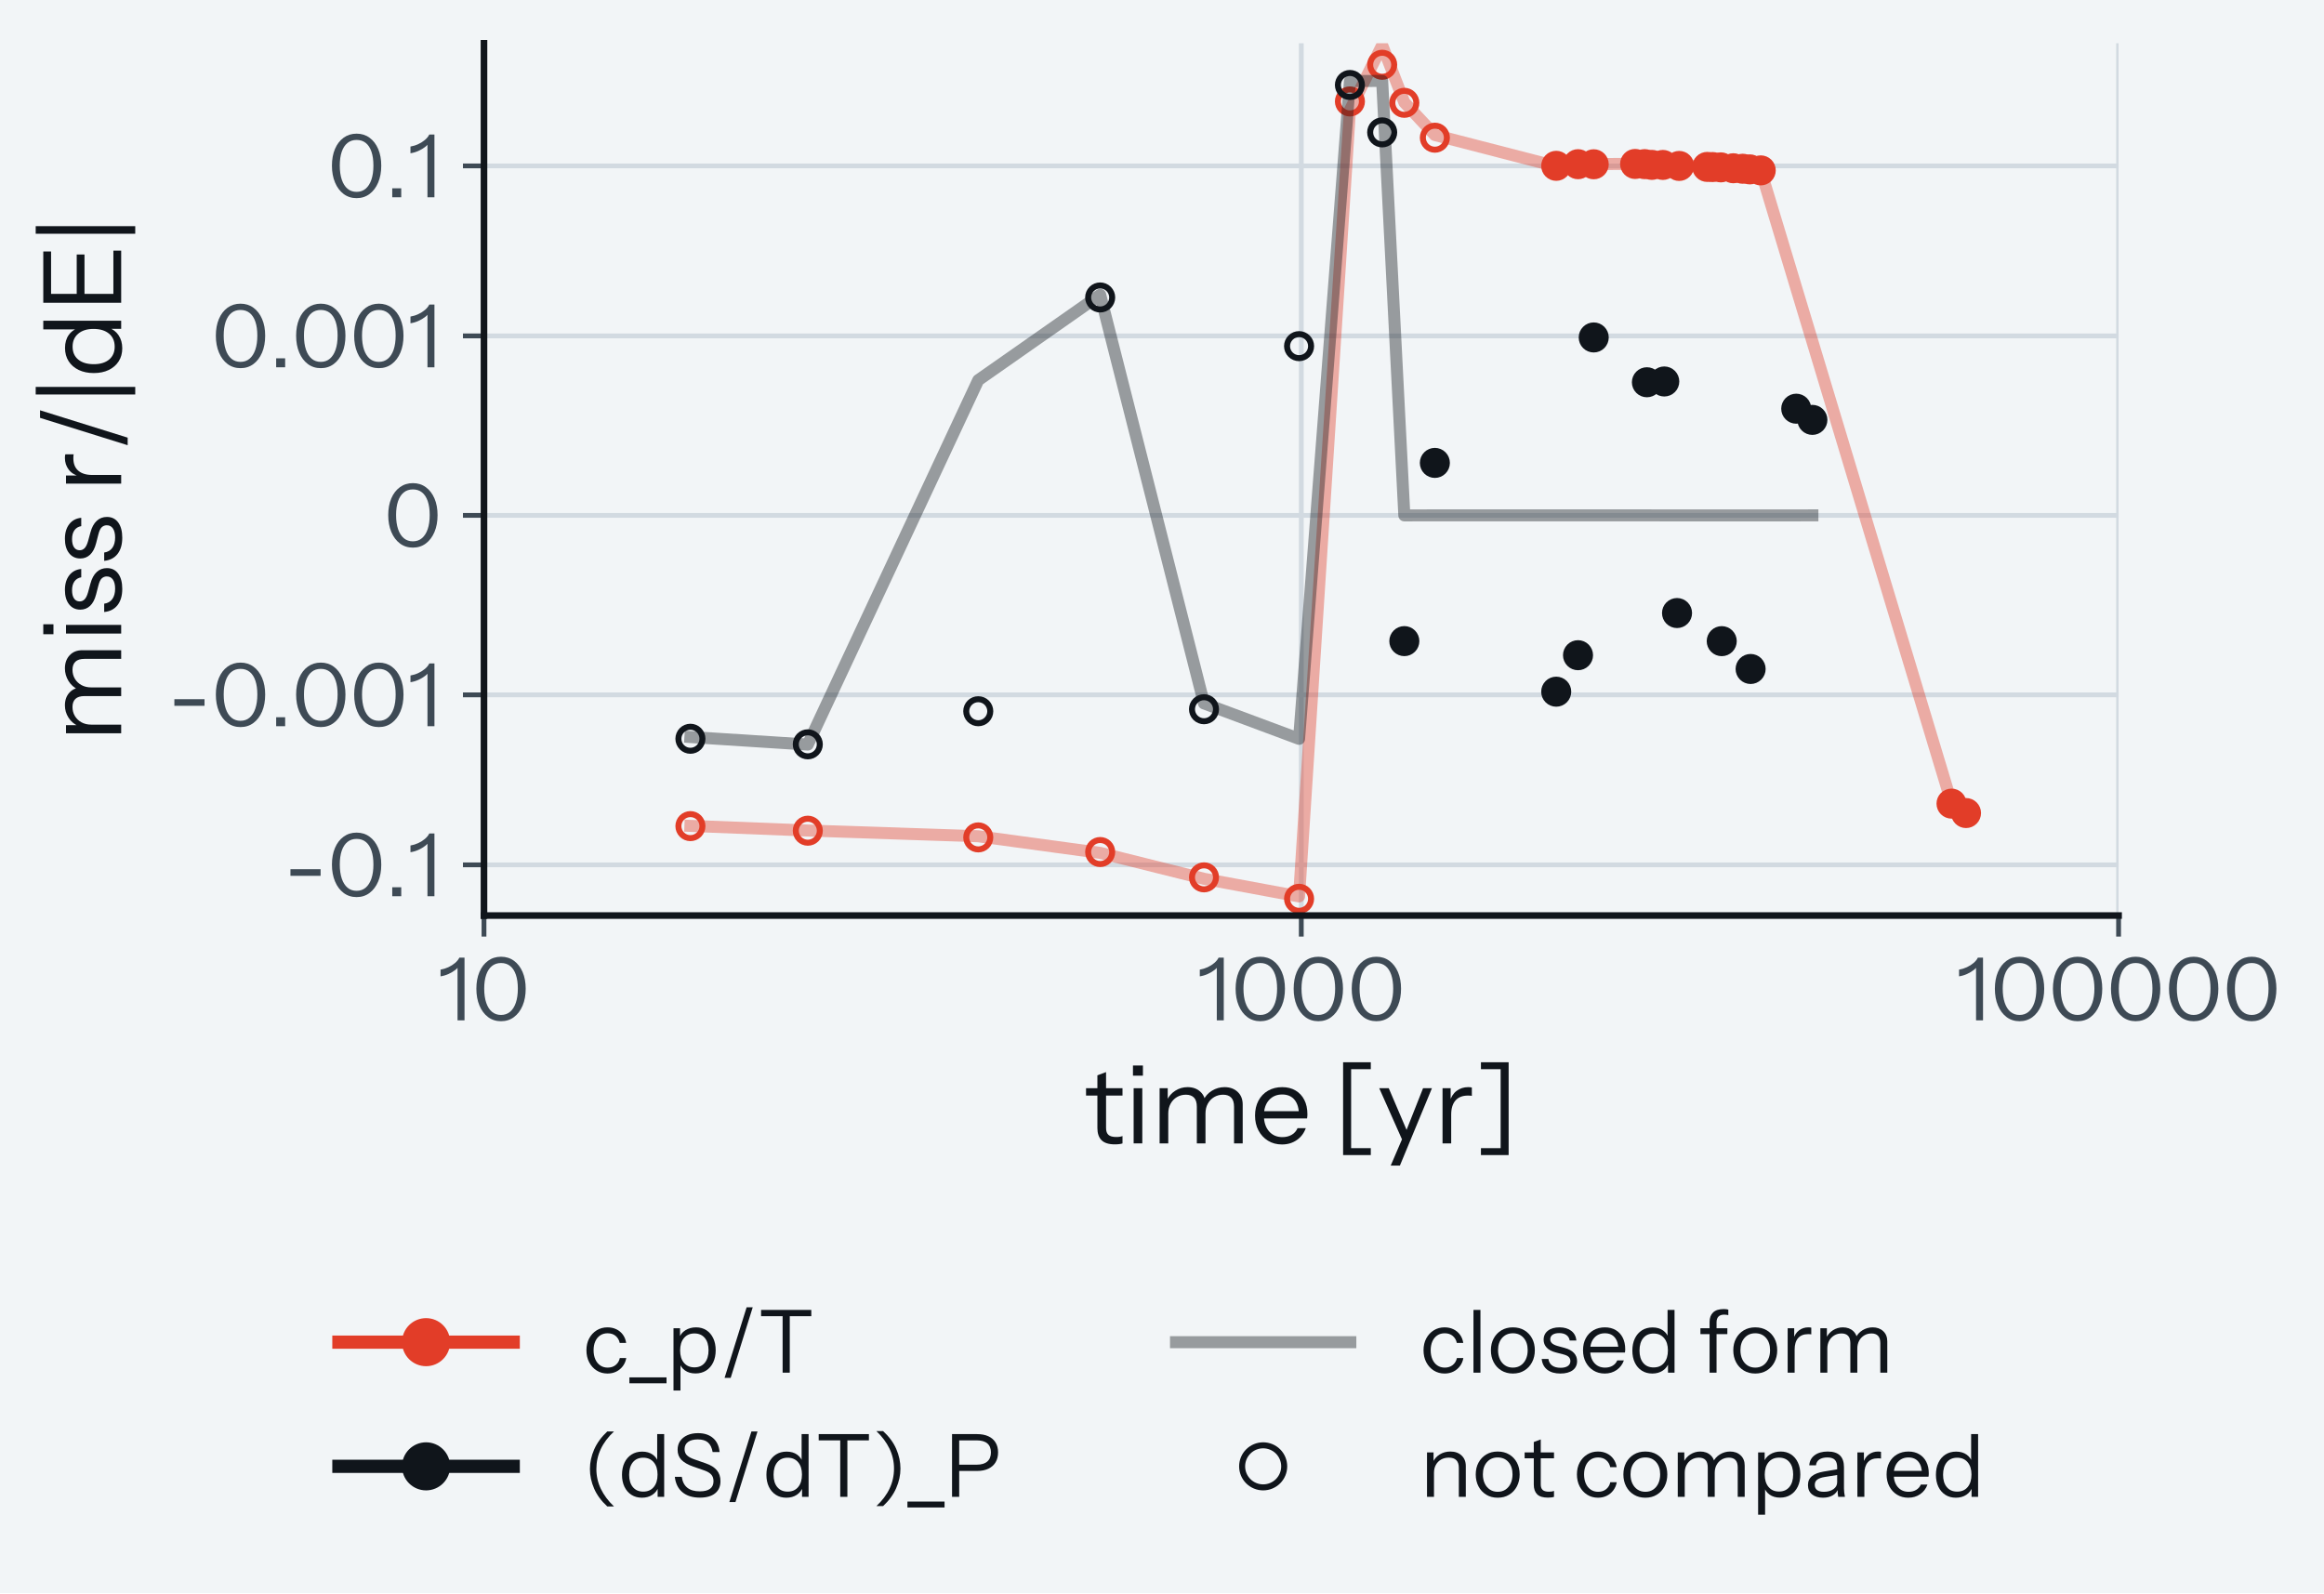
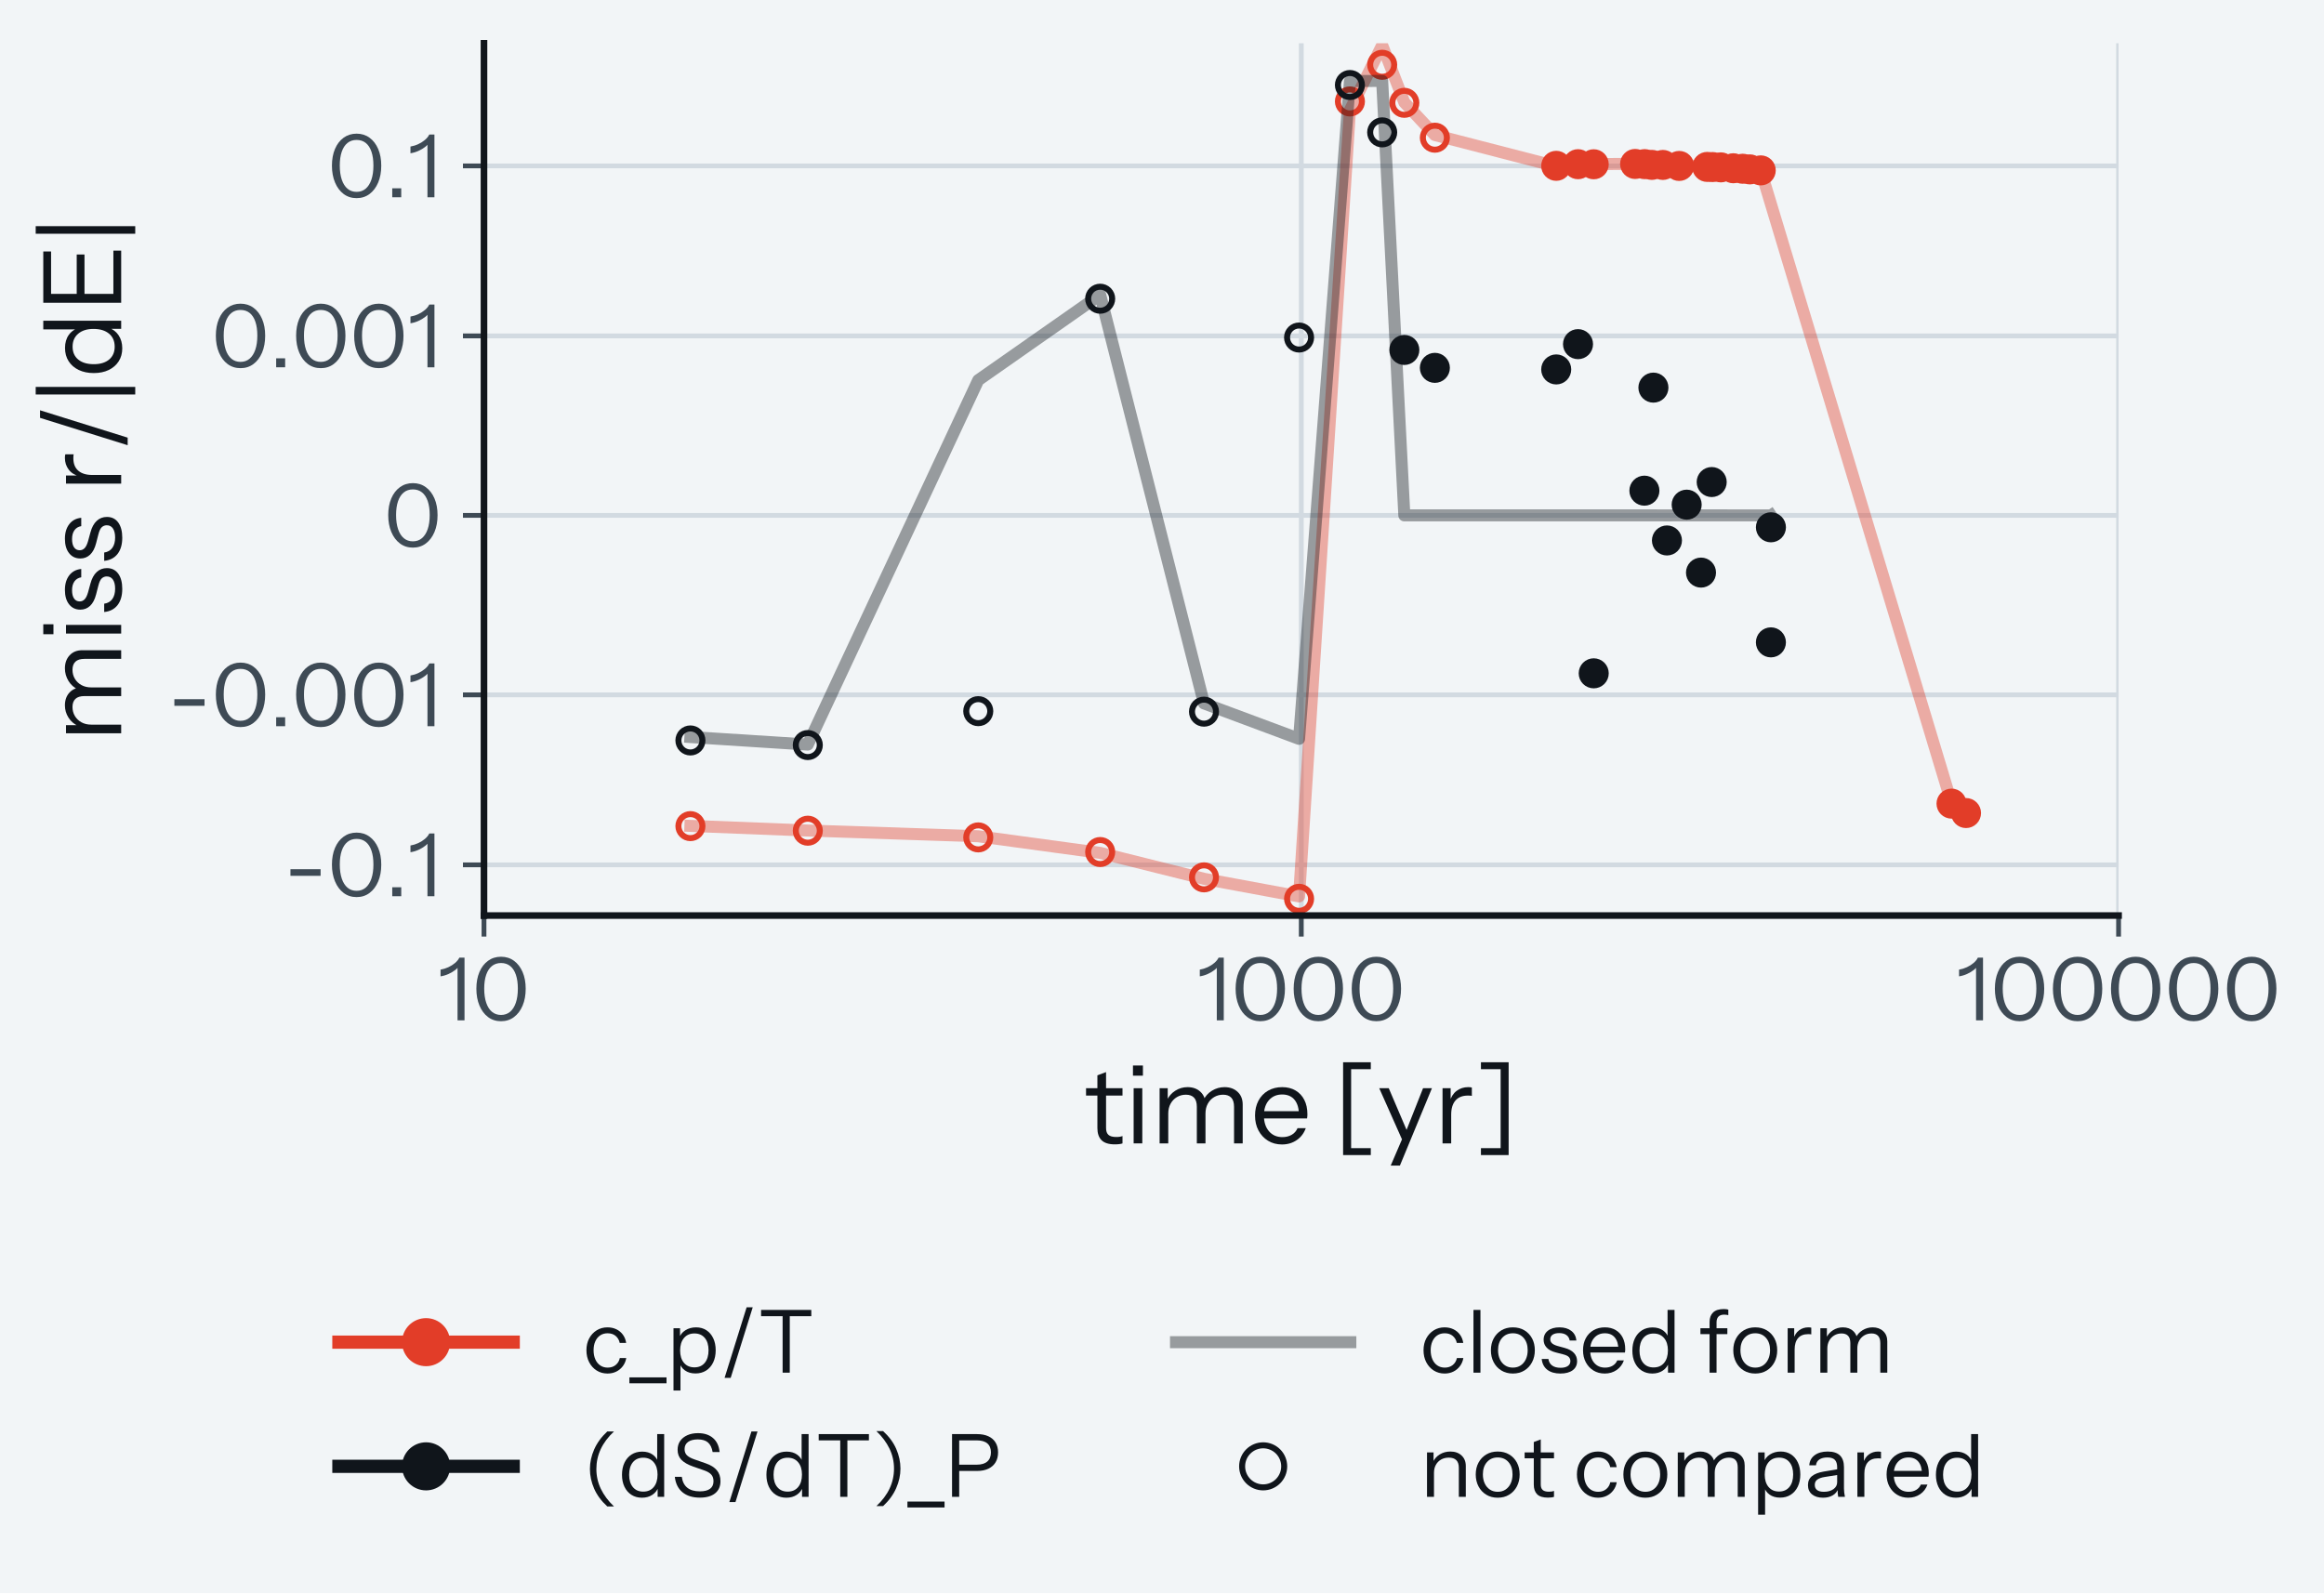
<svg xmlns="http://www.w3.org/2000/svg" xmlns:xlink="http://www.w3.org/1999/xlink" width="386.639pt" height="265.09pt" viewBox="0 0 386.639 265.09" version="1.1">
  <defs>
    <style type="text/css">*{stroke-linejoin: round; stroke-linecap: butt}</style>
  </defs>
  <g id="figure_1">
    <g id="patch_1">
      <path d="M 0 265.09  L 386.639 265.09  L 386.639 0  L 0 0  z " style="fill: #f2f5f7" />
    </g>
    <g id="axes_1">
      <g id="patch_2">
        <path d="M 80.52 152.342  L 352.464 152.342  L 352.464 7.2  L 80.52 7.2  z " style="fill: #f2f5f7" />
      </g>
      <g id="matplotlib.axis_1">
        <g id="xtick_1">
          <g id="line2d_1">
            <path d="M 80.52 152.342  L 80.52 7.2  " clip-path="url(#p5dc1410aa0)" style="fill: none; stroke: #d2dae1; stroke-width: 0.8; stroke-linecap: square" />
          </g>
          <g id="line2d_2">
            <defs>
              <path id="m2a301ba8c9" d="M 0 0  L 0 3.5  " style="stroke: #3e4a55; stroke-width: 0.8" />
            </defs>
            <g>
              <use xlink:href="#m2a301ba8c9" x="80.52" y="152.342" style="fill: #3e4a55; stroke: #3e4a55; stroke-width: 0.8" />
            </g>
          </g>
          <g id="text_1">
            <g style="fill: #3e4a55" transform="translate(72.85813 169.7818) scale(0.145 -0.145)">
              <defs>
                <path id="InstrumentSans-Regular-31" d="M 1440 0  L 1440 4083  L 1574 4051  Q 1498 3878 1280 3705  Q 1062 3533 777 3405  Q 493 3277 192 3232  L 192 3725  Q 493 3776 768 3904  Q 1043 4032 1257 4214  Q 1472 4397 1574 4608  L 1952 4608  L 1952 0  L 1440 0  z " transform="scale(0.015625)" />
                <path id="InstrumentSans-Regular-30" d="M 2131 -64  Q 1587 -64 1180 240  Q 774 544 547 1085  Q 320 1626 320 2323  Q 320 3021 544 3549  Q 768 4077 1177 4374  Q 1587 4672 2131 4672  Q 2675 4672 3081 4374  Q 3488 4077 3715 3549  Q 3942 3021 3942 2323  Q 3942 1619 3715 1081  Q 3488 544 3081 240  Q 2675 -64 2131 -64  z M 2131 397  Q 2522 397 2797 630  Q 3072 864 3219 1296  Q 3366 1728 3366 2330  Q 3366 2925 3222 3347  Q 3078 3770 2803 3990  Q 2528 4211 2131 4211  Q 1734 4211 1459 3987  Q 1184 3763 1040 3344  Q 896 2925 896 2330  Q 896 1728 1043 1293  Q 1190 858 1465 627  Q 1741 397 2131 397  z " transform="scale(0.015625)" />
              </defs>
              <use xlink:href="#InstrumentSans-Regular-31" />
              <use xlink:href="#InstrumentSans-Regular-30" transform="translate(39.09999 0)" />
            </g>
          </g>
        </g>
        <g id="xtick_2">
          <g id="line2d_3">
            <path d="M 216.492 152.342  L 216.492 7.2  " clip-path="url(#p5dc1410aa0)" style="fill: none; stroke: #d2dae1; stroke-width: 0.8; stroke-linecap: square" />
          </g>
          <g id="line2d_4">
            <g>
              <use xlink:href="#m2a301ba8c9" x="216.492" y="152.342" style="fill: #3e4a55; stroke: #3e4a55; stroke-width: 0.8" />
            </g>
          </g>
          <g id="text_2">
            <g style="fill: #3e4a55" transform="translate(199.1738 169.7818) scale(0.145 -0.145)">
              <use xlink:href="#InstrumentSans-Regular-31" />
              <use xlink:href="#InstrumentSans-Regular-30" transform="translate(39.09999 0)" />
              <use xlink:href="#InstrumentSans-Regular-30" transform="translate(105.7 0)" />
              <use xlink:href="#InstrumentSans-Regular-30" transform="translate(172.3 0)" />
            </g>
          </g>
        </g>
        <g id="xtick_3">
          <g id="line2d_5">
            <path d="M 352.464 152.342  L 352.464 7.2  " clip-path="url(#p5dc1410aa0)" style="fill: none; stroke: #d2dae1; stroke-width: 0.8; stroke-linecap: square" />
          </g>
          <g id="line2d_6">
            <g>
              <use xlink:href="#m2a301ba8c9" x="352.464" y="152.342" style="fill: #3e4a55; stroke: #3e4a55; stroke-width: 0.8" />
            </g>
          </g>
          <g id="text_3">
            <g style="fill: #3e4a55" transform="translate(325.4896 169.7818) scale(0.145 -0.145)">
              <use xlink:href="#InstrumentSans-Regular-31" />
              <use xlink:href="#InstrumentSans-Regular-30" transform="translate(39.09999 0)" />
              <use xlink:href="#InstrumentSans-Regular-30" transform="translate(105.7 0)" />
              <use xlink:href="#InstrumentSans-Regular-30" transform="translate(172.3 0)" />
              <use xlink:href="#InstrumentSans-Regular-30" transform="translate(238.9 0)" />
              <use xlink:href="#InstrumentSans-Regular-30" transform="translate(305.5 0)" />
            </g>
          </g>
        </g>
        <g id="text_4">
          <g style="fill: #10151b" transform="translate(180.3756 190.2543) scale(0.18 -0.18)">
            <defs>
              <path id="InstrumentSans-Regular-74" d="M 1818 -58  Q 1274 -58 1027 188  Q 781 435 781 902  L 781 4026  L 1293 4218  L 1293 909  Q 1293 634 1433 506  Q 1574 378 1894 378  Q 2022 378 2115 394  Q 2208 410 2266 435  L 2266 0  Q 2202 -26 2083 -42  Q 1965 -58 1818 -58  z M 109 2829  L 109 3264  L 2266 3264  L 2266 2829  L 109 2829  z " transform="scale(0.015625)" />
              <path id="InstrumentSans-Regular-69" d="M 512 0  L 512 3264  L 1024 3264  L 1024 0  L 512 0  z M 472 4006  L 472 4608  L 1061 4608  L 1061 4006  L 472 4006  z " transform="scale(0.015625)" />
              <path id="InstrumentSans-Regular-6d" d="M 512 0  L 512 3264  L 992 3264  L 992 2496  L 1024 2496  L 1024 0  L 512 0  z M 2714 0  L 2714 2163  Q 2714 2534 2547 2707  Q 2381 2880 2067 2880  Q 1773 2880 1536 2739  Q 1299 2598 1161 2348  Q 1024 2099 1024 1766  L 941 2541  Q 1107 2906 1440 3117  Q 1773 3328 2163 3328  Q 2637 3328 2931 3049  Q 3226 2771 3226 2298  L 3226 0  L 2714 0  z M 4915 0  L 4915 2163  Q 4915 2534 4748 2707  Q 4582 2880 4269 2880  Q 3974 2880 3737 2739  Q 3501 2598 3363 2348  Q 3226 2099 3226 1766  L 3098 2541  Q 3264 2906 3609 3117  Q 3955 3328 4352 3328  Q 4826 3328 5126 3049  Q 5427 2771 5427 2298  L 5427 0  L 4915 0  z " transform="scale(0.015625)" />
              <path id="InstrumentSans-Regular-65" d="M 1850 -64  Q 1382 -64 1024 157  Q 666 378 461 762  Q 256 1146 256 1645  Q 256 2144 457 2525  Q 659 2906 1024 3117  Q 1389 3328 1862 3328  Q 2317 3328 2653 3129  Q 2989 2931 3171 2572  Q 3354 2214 3354 1728  Q 3354 1664 3350 1606  Q 3347 1549 3334 1478  L 640 1478  L 640 1907  L 3021 1907  L 2854 1670  Q 2854 2259 2595 2576  Q 2336 2893 1862 2893  Q 1376 2893 1078 2557  Q 781 2221 781 1651  Q 781 1069 1078 720  Q 1376 371 1875 371  Q 2189 371 2425 508  Q 2662 646 2771 902  L 3258 902  Q 3098 454 2723 195  Q 2349 -64 1850 -64  z " transform="scale(0.015625)" />
              <path id="InstrumentSans-Regular-20" transform="scale(0.015625)" />
              <path id="InstrumentSans-Regular-5b" d="M 576 -691  L 576 4800  L 2214 4800  L 2214 4390  L 1050 4390  L 1050 -282  L 2214 -282  L 2214 -691  L 576 -691  z " transform="scale(0.015625)" />
              <path id="InstrumentSans-Regular-79" d="M 794 -1312  L 1523 384  L 1638 563  L 2707 3264  L 3232 3264  L 1338 -1312  L 794 -1312  z M 1581 -32  L 115 3264  L 678 3264  L 1939 314  L 1581 -32  z " transform="scale(0.015625)" />
              <path id="InstrumentSans-Regular-72" d="M 512 0  L 512 3264  L 992 3264  L 992 2432  L 1024 2432  L 1024 0  L 512 0  z M 1024 1702  L 941 2477  Q 1056 2893 1350 3110  Q 1645 3328 2029 3328  Q 2189 3328 2246 3302  L 2246 2810  Q 2214 2822 2156 2825  Q 2099 2829 2016 2829  Q 1530 2829 1277 2537  Q 1024 2246 1024 1702  z " transform="scale(0.015625)" />
              <path id="InstrumentSans-Regular-5d" d="M 2022 4800  L 2022 -691  L 384 -691  L 384 -282  L 1549 -282  L 1549 4390  L 384 4390  L 384 4800  L 2022 4800  z " transform="scale(0.015625)" />
            </defs>
            <use xlink:href="#InstrumentSans-Regular-74" />
            <use xlink:href="#InstrumentSans-Regular-69" transform="translate(37.7 0)" />
            <use xlink:href="#InstrumentSans-Regular-6d" transform="translate(61.69998 0)" />
            <use xlink:href="#InstrumentSans-Regular-65" transform="translate(153.9 0)" />
            <use xlink:href="#InstrumentSans-Regular-20" transform="translate(210.3 0)" />
            <use xlink:href="#InstrumentSans-Regular-5b" transform="translate(230.2999 0)" />
            <use xlink:href="#InstrumentSans-Regular-79" transform="translate(270.8999 0)" />
            <use xlink:href="#InstrumentSans-Regular-72" transform="translate(323.1999 0)" />
            <use xlink:href="#InstrumentSans-Regular-5d" transform="translate(360.6999 0)" />
          </g>
        </g>
      </g>
      <g id="matplotlib.axis_2">
        <g id="ytick_1">
          <g id="line2d_7">
            <path d="M 80.52 143.908  L 352.464 143.908  " clip-path="url(#p5dc1410aa0)" style="fill: none; stroke: #d2dae1; stroke-width: 0.8; stroke-linecap: square" />
          </g>
          <g id="line2d_8">
            <defs>
              <path id="me776a80f98" d="M 0 0  L -3.5 0  " style="stroke: #3e4a55; stroke-width: 0.8" />
            </defs>
            <g>
              <use xlink:href="#me776a80f98" x="80.52" y="143.908" style="fill: #3e4a55; stroke: #3e4a55; stroke-width: 0.8" />
            </g>
          </g>
          <g id="text_5">
            <g style="fill: #3e4a55" transform="translate(47.16219 149.1277) scale(0.145 -0.145)">
              <defs>
                <path id="InstrumentSans-Regular-2d" d="M 512 1498  L 512 1984  L 2726 1984  L 2726 1498  L 512 1498  z " transform="scale(0.015625)" />
                <path id="InstrumentSans-Regular-2e" d="M 486 0  L 486 659  L 1146 659  L 1146 0  L 486 0  z " transform="scale(0.015625)" />
              </defs>
              <use xlink:href="#InstrumentSans-Regular-2d" />
              <use xlink:href="#InstrumentSans-Regular-30" transform="translate(50.59999 0)" />
              <use xlink:href="#InstrumentSans-Regular-2e" transform="translate(117.2 0)" />
              <use xlink:href="#InstrumentSans-Regular-31" transform="translate(142.7 0)" />
            </g>
          </g>
        </g>
        <g id="ytick_2">
          <g id="line2d_9">
            <path d="M 80.52 115.618  L 352.464 115.618  " clip-path="url(#p5dc1410aa0)" style="fill: none; stroke: #d2dae1; stroke-width: 0.8; stroke-linecap: square" />
          </g>
          <g id="line2d_10">
            <g>
              <use xlink:href="#me776a80f98" x="80.52" y="115.618" style="fill: #3e4a55; stroke: #3e4a55; stroke-width: 0.8" />
            </g>
          </g>
          <g id="text_6">
            <g style="fill: #3e4a55" transform="translate(27.85 120.8379) scale(0.145 -0.145)">
              <use xlink:href="#InstrumentSans-Regular-2d" />
              <use xlink:href="#InstrumentSans-Regular-30" transform="translate(50.59999 0)" />
              <use xlink:href="#InstrumentSans-Regular-2e" transform="translate(117.2 0)" />
              <use xlink:href="#InstrumentSans-Regular-30" transform="translate(142.7 0)" />
              <use xlink:href="#InstrumentSans-Regular-30" transform="translate(209.3 0)" />
              <use xlink:href="#InstrumentSans-Regular-31" transform="translate(275.8999 0)" />
            </g>
          </g>
        </g>
        <g id="ytick_3">
          <g id="line2d_11">
            <path d="M 80.52 85.756  L 352.464 85.756  " clip-path="url(#p5dc1410aa0)" style="fill: none; stroke: #d2dae1; stroke-width: 0.8; stroke-linecap: square" />
          </g>
          <g id="line2d_12">
            <g>
              <use xlink:href="#me776a80f98" x="80.52" y="85.756" style="fill: #3e4a55; stroke: #3e4a55; stroke-width: 0.8" />
            </g>
          </g>
          <g id="text_7">
            <g style="fill: #3e4a55" transform="translate(63.86438 90.97641) scale(0.145 -0.145)">
              <use xlink:href="#InstrumentSans-Regular-30" />
            </g>
          </g>
        </g>
        <g id="ytick_4">
          <g id="line2d_13">
            <path d="M 80.52 55.895  L 352.464 55.895  " clip-path="url(#p5dc1410aa0)" style="fill: none; stroke: #d2dae1; stroke-width: 0.8; stroke-linecap: square" />
          </g>
          <g id="line2d_14">
            <g>
              <use xlink:href="#me776a80f98" x="80.52" y="55.895" style="fill: #3e4a55; stroke: #3e4a55; stroke-width: 0.8" />
            </g>
          </g>
          <g id="text_8">
            <g style="fill: #3e4a55" transform="translate(35.18609 61.11492) scale(0.145 -0.145)">
              <use xlink:href="#InstrumentSans-Regular-30" />
              <use xlink:href="#InstrumentSans-Regular-2e" transform="translate(66.59999 0)" />
              <use xlink:href="#InstrumentSans-Regular-30" transform="translate(92.09998 0)" />
              <use xlink:href="#InstrumentSans-Regular-30" transform="translate(158.7 0)" />
              <use xlink:href="#InstrumentSans-Regular-31" transform="translate(225.3 0)" />
            </g>
          </g>
        </g>
        <g id="ytick_5">
          <g id="line2d_15">
            <path d="M 80.52 27.605  L 352.464 27.605  " clip-path="url(#p5dc1410aa0)" style="fill: none; stroke: #d2dae1; stroke-width: 0.8; stroke-linecap: square" />
          </g>
          <g id="line2d_16">
            <g>
              <use xlink:href="#me776a80f98" x="80.52" y="27.605" style="fill: #3e4a55; stroke: #3e4a55; stroke-width: 0.8" />
            </g>
          </g>
          <g id="text_9">
            <g style="fill: #3e4a55" transform="translate(54.49828 32.82508) scale(0.145 -0.145)">
              <use xlink:href="#InstrumentSans-Regular-30" />
              <use xlink:href="#InstrumentSans-Regular-2e" transform="translate(66.59999 0)" />
              <use xlink:href="#InstrumentSans-Regular-31" transform="translate(92.09998 0)" />
            </g>
          </g>
        </g>
        <g id="text_10">
          <g style="fill: #10151b" transform="translate(20.16 123.4561) rotate(-90) scale(0.18 -0.18)">
            <defs>
              <path id="InstrumentSans-Regular-73" d="M 1619 -64  Q 1018 -64 659 214  Q 301 493 250 1005  L 742 1005  Q 787 691 1017 524  Q 1248 358 1632 358  Q 1971 358 2163 486  Q 2355 614 2355 851  Q 2355 1018 2246 1142  Q 2138 1267 1811 1350  L 1286 1485  Q 838 1600 614 1840  Q 390 2080 390 2413  Q 390 2835 704 3081  Q 1018 3328 1555 3328  Q 2086 3328 2419 3072  Q 2752 2816 2797 2362  L 2304 2362  Q 2259 2624 2060 2765  Q 1862 2906 1536 2906  Q 1222 2906 1049 2787  Q 877 2669 877 2451  Q 877 2285 1001 2163  Q 1126 2042 1421 1958  L 1933 1818  Q 2387 1696 2617 1446  Q 2848 1197 2848 845  Q 2848 416 2521 176  Q 2195 -64 1619 -64  z " transform="scale(0.015625)" />
              <path id="InstrumentSans-Regular-2f" d="M 384 -384  L 2003 4800  L 2451 4800  L 832 -384  L 384 -384  z " transform="scale(0.015625)" />
              <path id="InstrumentSans-Regular-7c" d="M 550 -832  L 550 5056  L 998 5056  L 998 -832  L 550 -832  z " transform="scale(0.015625)" />
              <path id="InstrumentSans-Regular-64" d="M 2886 0  L 2886 762  L 2950 742  Q 2829 371 2505 153  Q 2182 -64 1734 -64  Q 1293 -64 963 147  Q 634 358 451 736  Q 269 1114 269 1619  Q 269 2131 454 2515  Q 640 2899 973 3110  Q 1306 3322 1754 3322  Q 2214 3322 2528 3098  Q 2842 2874 2957 2464  L 2854 2451  L 2854 4608  L 3366 4608  L 3366 0  L 2886 0  z M 1830 384  Q 2323 384 2601 720  Q 2880 1056 2880 1638  Q 2880 2208 2598 2541  Q 2317 2874 1830 2874  Q 1344 2874 1069 2541  Q 794 2208 794 1619  Q 794 1043 1069 713  Q 1344 384 1830 384  z " transform="scale(0.015625)" />
              <path id="InstrumentSans-Regular-45" d="M 550 0  L 550 4608  L 1075 4608  L 1075 0  L 550 0  z M 819 0  L 819 461  L 3635 461  L 3635 0  L 819 0  z M 819 2170  L 819 2630  L 3405 2630  L 3405 2170  L 819 2170  z M 819 4147  L 819 4608  L 3584 4608  L 3584 4147  L 819 4147  z " transform="scale(0.015625)" />
            </defs>
            <use xlink:href="#InstrumentSans-Regular-6d" />
            <use xlink:href="#InstrumentSans-Regular-69" transform="translate(92.19998 0)" />
            <use xlink:href="#InstrumentSans-Regular-73" transform="translate(116.2 0)" />
            <use xlink:href="#InstrumentSans-Regular-73" transform="translate(163.5 0)" />
            <use xlink:href="#InstrumentSans-Regular-20" transform="translate(210.7999 0)" />
            <use xlink:href="#InstrumentSans-Regular-72" transform="translate(230.7999 0)" />
            <use xlink:href="#InstrumentSans-Regular-2f" transform="translate(268.2999 0)" />
            <use xlink:href="#InstrumentSans-Regular-7c" transform="translate(312.5999 0)" />
            <use xlink:href="#InstrumentSans-Regular-64" transform="translate(336.7999 0)" />
            <use xlink:href="#InstrumentSans-Regular-45" transform="translate(397.3999 0)" />
            <use xlink:href="#InstrumentSans-Regular-7c" transform="translate(461.1999 0)" />
          </g>
        </g>
      </g>
      <g id="line2d_17">
        <path d="M 114.864 137.423  L 134.392 138.195  L 162.751 139.15  L 183.034 141.915  L 200.307 146.226  L 216.124 149.16  L 224.584 18.322  L 229.95 7.528  L 233.636 17.04  L 238.716 22.468  L 258.905 27.681  L 262.532 27.341  L 265.144 27.313  L 272.032 27.256  L 273.611 27.327  L 274.816 27.382  L 276.647 27.442  L 279.359 27.534  L 284.027 27.762  L 284.92 27.806  L 286.294 27.861  L 288.367 27.96  L 289.928 28.081  L 291.119 28.188  L 292.93 28.326  L 324.671 133.593  L 327.083 135.159  " clip-path="url(#p5dc1410aa0)" style="fill: none; stroke: #e23d28; stroke-opacity: 0.4; stroke-width: 2; stroke-linecap: square" />
      </g>
      <g id="line2d_18">
        <defs>
          <path id="m67f918bc4c" d="M 0 2  C 0.53 2 1.039 1.789 1.414 1.414  C 1.789 1.039 2 0.53 2 0  C 2 -0.53 1.789 -1.039 1.414 -1.414  C 1.039 -1.789 0.53 -2 0 -2  C -0.53 -2 -1.039 -1.789 -1.414 -1.414  C -1.789 -1.039 -2 -0.53 -2 0  C -2 0.53 -1.789 1.039 -1.414 1.414  C -1.039 1.789 -0.53 2 0 2  z " style="stroke: #e23d28" />
        </defs>
        <g clip-path="url(#p5dc1410aa0)">
          <use xlink:href="#m67f918bc4c" x="258.905" y="27.592" style="fill: #e23d28; stroke: #e23d28" />
          <use xlink:href="#m67f918bc4c" x="262.532" y="27.321" style="fill: #e23d28; stroke: #e23d28" />
          <use xlink:href="#m67f918bc4c" x="265.144" y="27.334" style="fill: #e23d28; stroke: #e23d28" />
          <use xlink:href="#m67f918bc4c" x="272.032" y="27.28" style="fill: #e23d28; stroke: #e23d28" />
          <use xlink:href="#m67f918bc4c" x="273.611" y="27.31" style="fill: #e23d28; stroke: #e23d28" />
          <use xlink:href="#m67f918bc4c" x="274.816" y="27.436" style="fill: #e23d28; stroke: #e23d28" />
          <use xlink:href="#m67f918bc4c" x="276.647" y="27.444" style="fill: #e23d28; stroke: #e23d28" />
          <use xlink:href="#m67f918bc4c" x="279.359" y="27.611" style="fill: #e23d28; stroke: #e23d28" />
          <use xlink:href="#m67f918bc4c" x="284.027" y="27.774" style="fill: #e23d28; stroke: #e23d28" />
          <use xlink:href="#m67f918bc4c" x="284.92" y="27.798" style="fill: #e23d28; stroke: #e23d28" />
          <use xlink:href="#m67f918bc4c" x="286.294" y="27.85" style="fill: #e23d28; stroke: #e23d28" />
          <use xlink:href="#m67f918bc4c" x="288.367" y="27.996" style="fill: #e23d28; stroke: #e23d28" />
          <use xlink:href="#m67f918bc4c" x="289.928" y="28.08" style="fill: #e23d28; stroke: #e23d28" />
          <use xlink:href="#m67f918bc4c" x="291.119" y="28.185" style="fill: #e23d28; stroke: #e23d28" />
          <use xlink:href="#m67f918bc4c" x="292.93" y="28.351" style="fill: #e23d28; stroke: #e23d28" />
          <use xlink:href="#m67f918bc4c" x="324.671" y="133.72" style="fill: #e23d28; stroke: #e23d28" />
          <use xlink:href="#m67f918bc4c" x="327.083" y="135.287" style="fill: #e23d28; stroke: #e23d28" />
        </g>
      </g>
      <g id="line2d_19">
        <defs>
          <path id="m7c83899919" d="M 0 2  C 0.53 2 1.039 1.789 1.414 1.414  C 1.789 1.039 2 0.53 2 0  C 2 -0.53 1.789 -1.039 1.414 -1.414  C 1.039 -1.789 0.53 -2 0 -2  C -0.53 -2 -1.039 -1.789 -1.414 -1.414  C -1.789 -1.039 -2 -0.53 -2 0  C -2 0.53 -1.789 1.039 -1.414 1.414  C -1.039 1.789 -0.53 2 0 2  z " style="stroke: #e23d28" />
        </defs>
        <g clip-path="url(#p5dc1410aa0)">
          <use xlink:href="#m7c83899919" x="114.864" y="137.463" style="fill-opacity: 0; stroke: #e23d28" />
          <use xlink:href="#m7c83899919" x="134.392" y="138.225" style="fill-opacity: 0; stroke: #e23d28" />
          <use xlink:href="#m7c83899919" x="162.751" y="139.339" style="fill-opacity: 0; stroke: #e23d28" />
          <use xlink:href="#m7c83899919" x="183.034" y="141.774" style="fill-opacity: 0; stroke: #e23d28" />
          <use xlink:href="#m7c83899919" x="200.307" y="145.987" style="fill-opacity: 0; stroke: #e23d28" />
          <use xlink:href="#m7c83899919" x="216.124" y="149.557" style="fill-opacity: 0; stroke: #e23d28" />
          <use xlink:href="#m7c83899919" x="224.584" y="16.878" style="fill-opacity: 0; stroke: #e23d28" />
          <use xlink:href="#m7c83899919" x="229.95" y="10.777" style="fill-opacity: 0; stroke: #e23d28" />
          <use xlink:href="#m7c83899919" x="233.636" y="17.109" style="fill-opacity: 0; stroke: #e23d28" />
          <use xlink:href="#m7c83899919" x="238.716" y="22.912" style="fill-opacity: 0; stroke: #e23d28" />
        </g>
      </g>
      <g id="line2d_20">
-         <path d="M 114.864 122.639  L 134.392 123.892  L 162.751 63.257  L 183.034 49.049  L 200.307 117.045  L 216.124 122.939  L 224.584 13.495  L 229.95 13.46  L 233.636 85.757  L 238.716 85.756  L 258.905 85.756  L 262.532 85.756  L 265.144 85.756  L 273.993 85.756  L 276.881 85.757  L 279.005 85.757  L 286.442 85.757  L 291.247 85.757  L 298.838 85.757  L 301.522 85.756  " clip-path="url(#p5dc1410aa0)" style="fill: none; stroke: #10151b; stroke-opacity: 0.4; stroke-width: 2; stroke-linecap: square" />
+         <path d="M 114.864 122.639  L 134.392 123.892  L 162.751 63.257  L 183.034 49.049  L 200.307 117.045  L 216.124 122.939  L 224.584 13.495  L 229.95 13.46  L 233.636 85.756  L 238.716 85.756  L 258.905 85.756  L 262.532 85.756  L 265.144 85.756  L 273.575 85.756  L 275.075 85.756  L 277.327 85.757  L 280.608 85.756  L 282.993 85.756  L 284.771 85.756  L 294.623 85.757  L 294.625 85.756  " clip-path="url(#p5dc1410aa0)" style="fill: none; stroke: #10151b; stroke-opacity: 0.4; stroke-width: 2; stroke-linecap: square" />
      </g>
      <g id="line2d_21">
        <defs>
          <path id="m767fd6f28c" d="M 0 2  C 0.53 2 1.039 1.789 1.414 1.414  C 1.789 1.039 2 0.53 2 0  C 2 -0.53 1.789 -1.039 1.414 -1.414  C 1.039 -1.789 0.53 -2 0 -2  C -0.53 -2 -1.039 -1.789 -1.414 -1.414  C -1.789 -1.039 -2 -0.53 -2 0  C -2 0.53 -1.789 1.039 -1.414 1.414  C -1.039 1.789 -0.53 2 0 2  z " style="stroke: #10151b" />
        </defs>
        <g clip-path="url(#p5dc1410aa0)">
-           <use xlink:href="#m767fd6f28c" x="233.636" y="106.679" style="fill: #10151b; stroke: #10151b" />
-           <use xlink:href="#m767fd6f28c" x="238.716" y="77.025" style="fill: #10151b; stroke: #10151b" />
-           <use xlink:href="#m767fd6f28c" x="258.905" y="115.093" style="fill: #10151b; stroke: #10151b" />
-           <use xlink:href="#m767fd6f28c" x="262.532" y="109.023" style="fill: #10151b; stroke: #10151b" />
-           <use xlink:href="#m767fd6f28c" x="265.144" y="56.15" style="fill: #10151b; stroke: #10151b" />
-           <use xlink:href="#m767fd6f28c" x="273.993" y="63.606" style="fill: #10151b; stroke: #10151b" />
-           <use xlink:href="#m767fd6f28c" x="276.881" y="63.476" style="fill: #10151b; stroke: #10151b" />
-           <use xlink:href="#m767fd6f28c" x="279.005" y="102.008" style="fill: #10151b; stroke: #10151b" />
-           <use xlink:href="#m767fd6f28c" x="286.442" y="106.685" style="fill: #10151b; stroke: #10151b" />
-           <use xlink:href="#m767fd6f28c" x="291.247" y="111.315" style="fill: #10151b; stroke: #10151b" />
-           <use xlink:href="#m767fd6f28c" x="298.838" y="68.006" style="fill: #10151b; stroke: #10151b" />
-           <use xlink:href="#m767fd6f28c" x="301.522" y="69.866" style="fill: #10151b; stroke: #10151b" />
+           <use xlink:href="#m767fd6f28c" x="233.636" y="58.229" style="fill: #10151b; stroke: #10151b" />
+           <use xlink:href="#m767fd6f28c" x="238.716" y="61.209" style="fill: #10151b; stroke: #10151b" />
+           <use xlink:href="#m767fd6f28c" x="258.905" y="61.472" style="fill: #10151b; stroke: #10151b" />
+           <use xlink:href="#m767fd6f28c" x="262.532" y="57.264" style="fill: #10151b; stroke: #10151b" />
+           <use xlink:href="#m767fd6f28c" x="265.144" y="112.038" style="fill: #10151b; stroke: #10151b" />
+           <use xlink:href="#m767fd6f28c" x="273.575" y="81.644" style="fill: #10151b; stroke: #10151b" />
+           <use xlink:href="#m767fd6f28c" x="275.075" y="64.499" style="fill: #10151b; stroke: #10151b" />
+           <use xlink:href="#m767fd6f28c" x="277.327" y="89.93" style="fill: #10151b; stroke: #10151b" />
+           <use xlink:href="#m767fd6f28c" x="280.608" y="83.974" style="fill: #10151b; stroke: #10151b" />
+           <use xlink:href="#m767fd6f28c" x="282.993" y="95.278" style="fill: #10151b; stroke: #10151b" />
+           <use xlink:href="#m767fd6f28c" x="284.771" y="80.21" style="fill: #10151b; stroke: #10151b" />
+           <use xlink:href="#m767fd6f28c" x="294.623" y="106.886" style="fill: #10151b; stroke: #10151b" />
+           <use xlink:href="#m767fd6f28c" x="294.625" y="87.742" style="fill: #10151b; stroke: #10151b" />
        </g>
      </g>
      <g id="line2d_22">
        <defs>
          <path id="m39751e31ba" d="M 0 2  C 0.53 2 1.039 1.789 1.414 1.414  C 1.789 1.039 2 0.53 2 0  C 2 -0.53 1.789 -1.039 1.414 -1.414  C 1.039 -1.789 0.53 -2 0 -2  C -0.53 -2 -1.039 -1.789 -1.414 -1.414  C -1.789 -1.039 -2 -0.53 -2 0  C -2 0.53 -1.789 1.039 -1.414 1.414  C -1.039 1.789 -0.53 2 0 2  z " style="stroke: #10151b" />
        </defs>
        <g clip-path="url(#p5dc1410aa0)">
-           <use xlink:href="#m39751e31ba" x="114.864" y="122.927" style="fill-opacity: 0; stroke: #10151b" />
-           <use xlink:href="#m39751e31ba" x="134.392" y="123.853" style="fill-opacity: 0; stroke: #10151b" />
-           <use xlink:href="#m39751e31ba" x="162.751" y="118.345" style="fill-opacity: 0; stroke: #10151b" />
-           <use xlink:href="#m39751e31ba" x="183.034" y="49.496" style="fill-opacity: 0; stroke: #10151b" />
-           <use xlink:href="#m39751e31ba" x="200.307" y="118.012" style="fill-opacity: 0; stroke: #10151b" />
-           <use xlink:href="#m39751e31ba" x="216.124" y="57.596" style="fill-opacity: 0; stroke: #10151b" />
-           <use xlink:href="#m39751e31ba" x="224.584" y="14.141" style="fill-opacity: 0; stroke: #10151b" />
-           <use xlink:href="#m39751e31ba" x="229.95" y="22.028" style="fill-opacity: 0; stroke: #10151b" />
+           <use xlink:href="#m39751e31ba" x="114.864" y="123.208" style="fill-opacity: 0; stroke: #10151b" />
+           <use xlink:href="#m39751e31ba" x="134.392" y="123.975" style="fill-opacity: 0; stroke: #10151b" />
+           <use xlink:href="#m39751e31ba" x="162.751" y="118.332" style="fill-opacity: 0; stroke: #10151b" />
+           <use xlink:href="#m39751e31ba" x="183.034" y="49.706" style="fill-opacity: 0; stroke: #10151b" />
+           <use xlink:href="#m39751e31ba" x="200.307" y="118.416" style="fill-opacity: 0; stroke: #10151b" />
+           <use xlink:href="#m39751e31ba" x="216.124" y="56.163" style="fill-opacity: 0; stroke: #10151b" />
+           <use xlink:href="#m39751e31ba" x="224.584" y="14.146" style="fill-opacity: 0; stroke: #10151b" />
+           <use xlink:href="#m39751e31ba" x="229.95" y="22.026" style="fill-opacity: 0; stroke: #10151b" />
        </g>
      </g>
      <g id="patch_3">
        <path d="M 80.52 152.342  L 80.52 7.2  " style="fill: none; stroke: #10151b; stroke-width: 1.1; stroke-linejoin: miter; stroke-linecap: square" />
      </g>
      <g id="patch_4">
        <path d="M 80.52 152.342  L 352.464 152.342  " style="fill: none; stroke: #10151b; stroke-width: 1.1; stroke-linejoin: miter; stroke-linecap: square" />
      </g>
    </g>
    <g id="legend_1">
      <g id="line2d_23">
        <path d="M 56.384 223.33  L 70.884 223.33  L 85.384 223.33  " style="fill: none; stroke: #e23d28; stroke-width: 2.2; stroke-linecap: square" />
        <defs>
          <path id="m21a0762dc7" d="M 0 3.5  C 0.928 3.5 1.819 3.131 2.475 2.475  C 3.131 1.819 3.5 0.928 3.5 0  C 3.5 -0.928 3.131 -1.819 2.475 -2.475  C 1.819 -3.131 0.928 -3.5 0 -3.5  C -0.928 -3.5 -1.819 -3.131 -2.475 -2.475  C -3.131 -1.819 -3.5 -0.928 -3.5 0  C -3.5 0.928 -3.131 1.819 -2.475 2.475  C -1.819 3.131 -0.928 3.5 0 3.5  z " style="stroke: #e23d28" />
        </defs>
        <g>
          <use xlink:href="#m21a0762dc7" x="70.884" y="223.33" style="fill: #e23d28; stroke: #e23d28" />
        </g>
      </g>
      <g id="text_11">
        <g style="fill: #10151b" transform="translate(96.98381 228.405) scale(0.145 -0.145)">
          <defs>
            <path id="InstrumentSans-Regular-63" d="M 1805 -64  Q 1357 -64 1008 157  Q 659 378 457 765  Q 256 1152 256 1645  Q 256 2138 457 2515  Q 659 2893 1008 3110  Q 1357 3328 1798 3328  Q 2163 3328 2454 3187  Q 2746 3046 2934 2787  Q 3123 2528 3174 2182  L 2701 2182  Q 2637 2496 2406 2694  Q 2176 2893 1811 2893  Q 1498 2893 1267 2739  Q 1037 2586 909 2304  Q 781 2022 781 1645  Q 781 1267 909 979  Q 1037 691 1270 531  Q 1504 371 1818 371  Q 2170 371 2406 566  Q 2643 762 2707 1075  L 3181 1075  Q 3123 736 2928 477  Q 2733 218 2445 77  Q 2157 -64 1805 -64  z " transform="scale(0.015625)" />
            <path id="InstrumentSans-Regular-5f" d="M 0 -781  L 0 -346  L 2726 -346  L 2726 -781  L 0 -781  z " transform="scale(0.015625)" />
            <path id="InstrumentSans-Regular-70" d="M 2125 -58  Q 1664 -58 1350 166  Q 1037 390 922 800  L 1024 813  L 1024 -1312  L 512 -1312  L 512 3264  L 992 3264  L 992 2502  L 922 2522  Q 1043 2899 1382 3113  Q 1722 3328 2170 3328  Q 2605 3328 2928 3117  Q 3251 2906 3430 2528  Q 3610 2150 3610 1645  Q 3610 1133 3424 749  Q 3238 365 2905 153  Q 2573 -58 2125 -58  z M 2048 390  Q 2534 390 2809 726  Q 3085 1062 3085 1645  Q 3085 2221 2809 2550  Q 2534 2880 2048 2880  Q 1562 2880 1280 2544  Q 998 2208 998 1626  Q 998 1056 1280 723  Q 1562 390 2048 390  z " transform="scale(0.015625)" />
            <path id="InstrumentSans-Regular-54" d="M 1811 0  L 1811 4147  L 230 4147  L 230 4608  L 3917 4608  L 3917 4147  L 2336 4147  L 2336 0  L 1811 0  z " transform="scale(0.015625)" />
          </defs>
          <use xlink:href="#InstrumentSans-Regular-63" />
          <use xlink:href="#InstrumentSans-Regular-5f" transform="translate(53.29999 0)" />
          <use xlink:href="#InstrumentSans-Regular-70" transform="translate(95.89998 0)" />
          <use xlink:href="#InstrumentSans-Regular-2f" transform="translate(156.5 0)" />
          <use xlink:href="#InstrumentSans-Regular-54" transform="translate(200.8 0)" />
        </g>
      </g>
      <g id="line2d_24">
        <path d="M 56.384 243.993  L 70.884 243.993  L 85.384 243.993  " style="fill: none; stroke: #10151b; stroke-width: 2.2; stroke-linecap: square" />
        <defs>
          <path id="m4e214ecc18" d="M 0 3.5  C 0.928 3.5 1.819 3.131 2.475 2.475  C 3.131 1.819 3.5 0.928 3.5 0  C 3.5 -0.928 3.131 -1.819 2.475 -2.475  C 1.819 -3.131 0.928 -3.5 0 -3.5  C -0.928 -3.5 -1.819 -3.131 -2.475 -2.475  C -3.131 -1.819 -3.5 -0.928 -3.5 0  C -3.5 0.928 -3.131 1.819 -2.475 2.475  C -1.819 3.131 -0.928 3.5 0 3.5  z " style="stroke: #10151b" />
        </defs>
        <g>
          <use xlink:href="#m4e214ecc18" x="70.884" y="243.993" style="fill: #10151b; stroke: #10151b" />
        </g>
      </g>
      <g id="text_12">
        <g style="fill: #10151b" transform="translate(96.98381 249.0675) scale(0.145 -0.145)">
          <defs>
            <path id="InstrumentSans-Regular-28" d="M 1786 -704  Q 1133 -109 822 601  Q 512 1312 512 2048  Q 512 2771 825 3484  Q 1139 4198 1786 4800  L 2278 4800  Q 1632 4198 1309 3510  Q 986 2822 986 2048  Q 986 1267 1318 579  Q 1651 -109 2278 -704  L 1786 -704  z " transform="scale(0.015625)" />
            <path id="InstrumentSans-Regular-53" d="M 2112 -58  Q 1306 -58 829 339  Q 352 736 269 1472  L 781 1472  Q 851 941 1184 672  Q 1517 403 2106 403  Q 2605 403 2857 592  Q 3110 781 3110 1146  Q 3110 1459 2937 1644  Q 2765 1830 2400 1952  L 1626 2221  Q 1037 2426 755 2717  Q 474 3008 474 3456  Q 474 3827 659 4099  Q 845 4371 1184 4524  Q 1523 4678 1971 4678  Q 2662 4678 3078 4316  Q 3494 3955 3558 3290  L 3046 3290  Q 2963 3770 2704 3994  Q 2445 4218 1958 4218  Q 1498 4218 1242 4032  Q 986 3846 986 3507  Q 986 3219 1165 3046  Q 1344 2874 1722 2746  L 2547 2458  Q 3085 2272 3353 1955  Q 3622 1638 3622 1152  Q 3622 576 3228 259  Q 2835 -58 2112 -58  z " transform="scale(0.015625)" />
            <path id="InstrumentSans-Regular-29" d="M 813 4826  Q 1466 4230 1776 3520  Q 2086 2810 2086 2074  Q 2086 1350 1772 636  Q 1459 -77 813 -678  L 320 -678  Q 966 -77 1289 611  Q 1613 1299 1613 2074  Q 1613 2854 1280 3542  Q 947 4230 320 4826  L 813 4826  z " transform="scale(0.015625)" />
            <path id="InstrumentSans-Regular-50" d="M 550 0  L 550 4608  L 2381 4608  Q 2874 4608 3219 4448  Q 3565 4288 3747 3987  Q 3930 3686 3930 3264  Q 3930 2842 3747 2538  Q 3565 2234 3219 2067  Q 2874 1901 2381 1901  L 934 1901  L 934 2362  L 2362 2362  Q 2874 2362 3139 2595  Q 3405 2829 3405 3264  Q 3405 3699 3142 3923  Q 2880 4147 2362 4147  L 1075 4147  L 1075 0  L 550 0  z " transform="scale(0.015625)" />
          </defs>
          <use xlink:href="#InstrumentSans-Regular-28" />
          <use xlink:href="#InstrumentSans-Regular-64" transform="translate(40.59999 0)" />
          <use xlink:href="#InstrumentSans-Regular-53" transform="translate(101.2 0)" />
          <use xlink:href="#InstrumentSans-Regular-2f" transform="translate(162 0)" />
          <use xlink:href="#InstrumentSans-Regular-64" transform="translate(206.3 0)" />
          <use xlink:href="#InstrumentSans-Regular-54" transform="translate(266.8999 0)" />
          <use xlink:href="#InstrumentSans-Regular-29" transform="translate(331.6999 0)" />
          <use xlink:href="#InstrumentSans-Regular-5f" transform="translate(372.2999 0)" />
          <use xlink:href="#InstrumentSans-Regular-50" transform="translate(414.8999 0)" />
        </g>
      </g>
      <g id="line2d_25">
        <path d="M 195.65 223.33  L 210.15 223.33  L 224.65 223.33  " style="fill: none; stroke: #10151b; stroke-opacity: 0.4; stroke-width: 2; stroke-linecap: square" />
      </g>
      <g id="text_13">
        <g style="fill: #10151b" transform="translate(236.2495 228.405) scale(0.145 -0.145)">
          <defs>
            <path id="InstrumentSans-Regular-6c" d="M 512 0  L 512 4608  L 1024 4608  L 1024 0  L 512 0  z " transform="scale(0.015625)" />
            <path id="InstrumentSans-Regular-6f" d="M 1869 -64  Q 1389 -64 1024 160  Q 659 384 457 771  Q 256 1158 256 1645  Q 256 2138 461 2515  Q 666 2893 1027 3110  Q 1389 3328 1869 3328  Q 2355 3328 2716 3110  Q 3078 2893 3280 2515  Q 3482 2138 3482 1645  Q 3482 1158 3280 771  Q 3078 384 2716 160  Q 2355 -64 1869 -64  z M 1869 371  Q 2202 371 2445 534  Q 2688 698 2822 986  Q 2957 1274 2957 1651  Q 2957 2214 2659 2553  Q 2362 2893 1869 2893  Q 1382 2893 1081 2553  Q 781 2214 781 1651  Q 781 1274 915 986  Q 1050 698 1296 534  Q 1542 371 1869 371  z " transform="scale(0.015625)" />
            <path id="InstrumentSans-Regular-66" d="M 781 0  L 781 3725  Q 781 4173 1040 4422  Q 1299 4672 1830 4672  Q 1958 4672 2032 4659  Q 2106 4646 2157 4627  L 2157 4224  Q 2112 4237 2032 4249  Q 1952 4262 1862 4262  Q 1568 4262 1430 4115  Q 1293 3968 1293 3699  L 1293 0  L 781 0  z M 109 2829  L 109 3264  L 2086 3264  L 2086 2829  L 109 2829  z " transform="scale(0.015625)" />
          </defs>
          <use xlink:href="#InstrumentSans-Regular-63" />
          <use xlink:href="#InstrumentSans-Regular-6c" transform="translate(53.29999 0)" />
          <use xlink:href="#InstrumentSans-Regular-6f" transform="translate(77.29997 0)" />
          <use xlink:href="#InstrumentSans-Regular-73" transform="translate(135.7 0)" />
          <use xlink:href="#InstrumentSans-Regular-65" transform="translate(183 0)" />
          <use xlink:href="#InstrumentSans-Regular-64" transform="translate(239.3999 0)" />
          <use xlink:href="#InstrumentSans-Regular-20" transform="translate(299.9999 0)" />
          <use xlink:href="#InstrumentSans-Regular-66" transform="translate(319.9999 0)" />
          <use xlink:href="#InstrumentSans-Regular-6f" transform="translate(355.3999 0)" />
          <use xlink:href="#InstrumentSans-Regular-72" transform="translate(413.7999 0)" />
          <use xlink:href="#InstrumentSans-Regular-6d" transform="translate(451.2999 0)" />
        </g>
      </g>
      <g id="line2d_26">
        <defs>
          <path id="maa2139bdbd" d="M 0 3.5  C 0.928 3.5 1.819 3.131 2.475 2.475  C 3.131 1.819 3.5 0.928 3.5 0  C 3.5 -0.928 3.131 -1.819 2.475 -2.475  C 1.819 -3.131 0.928 -3.5 0 -3.5  C -0.928 -3.5 -1.819 -3.131 -2.475 -2.475  C -3.131 -1.819 -3.5 -0.928 -3.5 0  C -3.5 0.928 -3.131 1.819 -2.475 2.475  C -1.819 3.131 -0.928 3.5 0 3.5  z " style="stroke: #10151b" />
        </defs>
        <g>
          <use xlink:href="#maa2139bdbd" x="210.15" y="243.993" style="fill-opacity: 0; stroke: #10151b" />
        </g>
      </g>
      <g id="text_14">
        <g style="fill: #10151b" transform="translate(236.2495 249.0675) scale(0.145 -0.145)">
          <defs>
            <path id="InstrumentSans-Regular-6e" d="M 512 0  L 512 3264  L 992 3264  L 992 2496  L 1024 2496  L 1024 0  L 512 0  z M 2848 0  L 2848 2138  Q 2848 2509 2662 2694  Q 2477 2880 2112 2880  Q 1792 2880 1545 2739  Q 1299 2598 1161 2348  Q 1024 2099 1024 1766  L 941 2541  Q 1107 2906 1449 3117  Q 1792 3328 2227 3328  Q 2739 3328 3049 3037  Q 3360 2746 3360 2272  L 3360 0  L 2848 0  z " transform="scale(0.015625)" />
            <path id="InstrumentSans-Regular-61" d="M 2515 0  Q 2490 109 2480 249  Q 2470 390 2470 608  L 2438 608  L 2438 2170  Q 2438 2541 2268 2717  Q 2099 2893 1722 2893  Q 1350 2893 1129 2742  Q 909 2592 883 2317  L 390 2317  Q 422 2790 787 3059  Q 1152 3328 1741 3328  Q 2349 3328 2643 3040  Q 2938 2752 2938 2176  L 2938 608  Q 2938 467 2957 316  Q 2976 166 3008 0  L 2515 0  z M 1395 -64  Q 890 -64 592 182  Q 294 429 294 858  Q 294 1286 588 1523  Q 883 1760 1446 1856  L 2586 2048  L 2586 1626  L 1523 1459  Q 1165 1402 979 1267  Q 794 1133 794 877  Q 794 627 963 499  Q 1133 371 1466 371  Q 1894 371 2166 566  Q 2438 762 2438 1075  L 2522 621  Q 2419 294 2121 115  Q 1824 -64 1395 -64  z " transform="scale(0.015625)" />
          </defs>
          <use xlink:href="#InstrumentSans-Regular-6e" />
          <use xlink:href="#InstrumentSans-Regular-6f" transform="translate(59.89999 0)" />
          <use xlink:href="#InstrumentSans-Regular-74" transform="translate(118.3 0)" />
          <use xlink:href="#InstrumentSans-Regular-20" transform="translate(156 0)" />
          <use xlink:href="#InstrumentSans-Regular-63" transform="translate(176 0)" />
          <use xlink:href="#InstrumentSans-Regular-6f" transform="translate(229.3 0)" />
          <use xlink:href="#InstrumentSans-Regular-6d" transform="translate(287.7 0)" />
          <use xlink:href="#InstrumentSans-Regular-70" transform="translate(379.8999 0)" />
          <use xlink:href="#InstrumentSans-Regular-61" transform="translate(440.4999 0)" />
          <use xlink:href="#InstrumentSans-Regular-72" transform="translate(493.7999 0)" />
          <use xlink:href="#InstrumentSans-Regular-65" transform="translate(531.2999 0)" />
          <use xlink:href="#InstrumentSans-Regular-64" transform="translate(587.6999 0)" />
        </g>
      </g>
    </g>
  </g>
  <defs>
    <clipPath id="p5dc1410aa0">
      <rect x="80.52" y="7.2" width="271.944" height="145.142" />
    </clipPath>
  </defs>
</svg>
